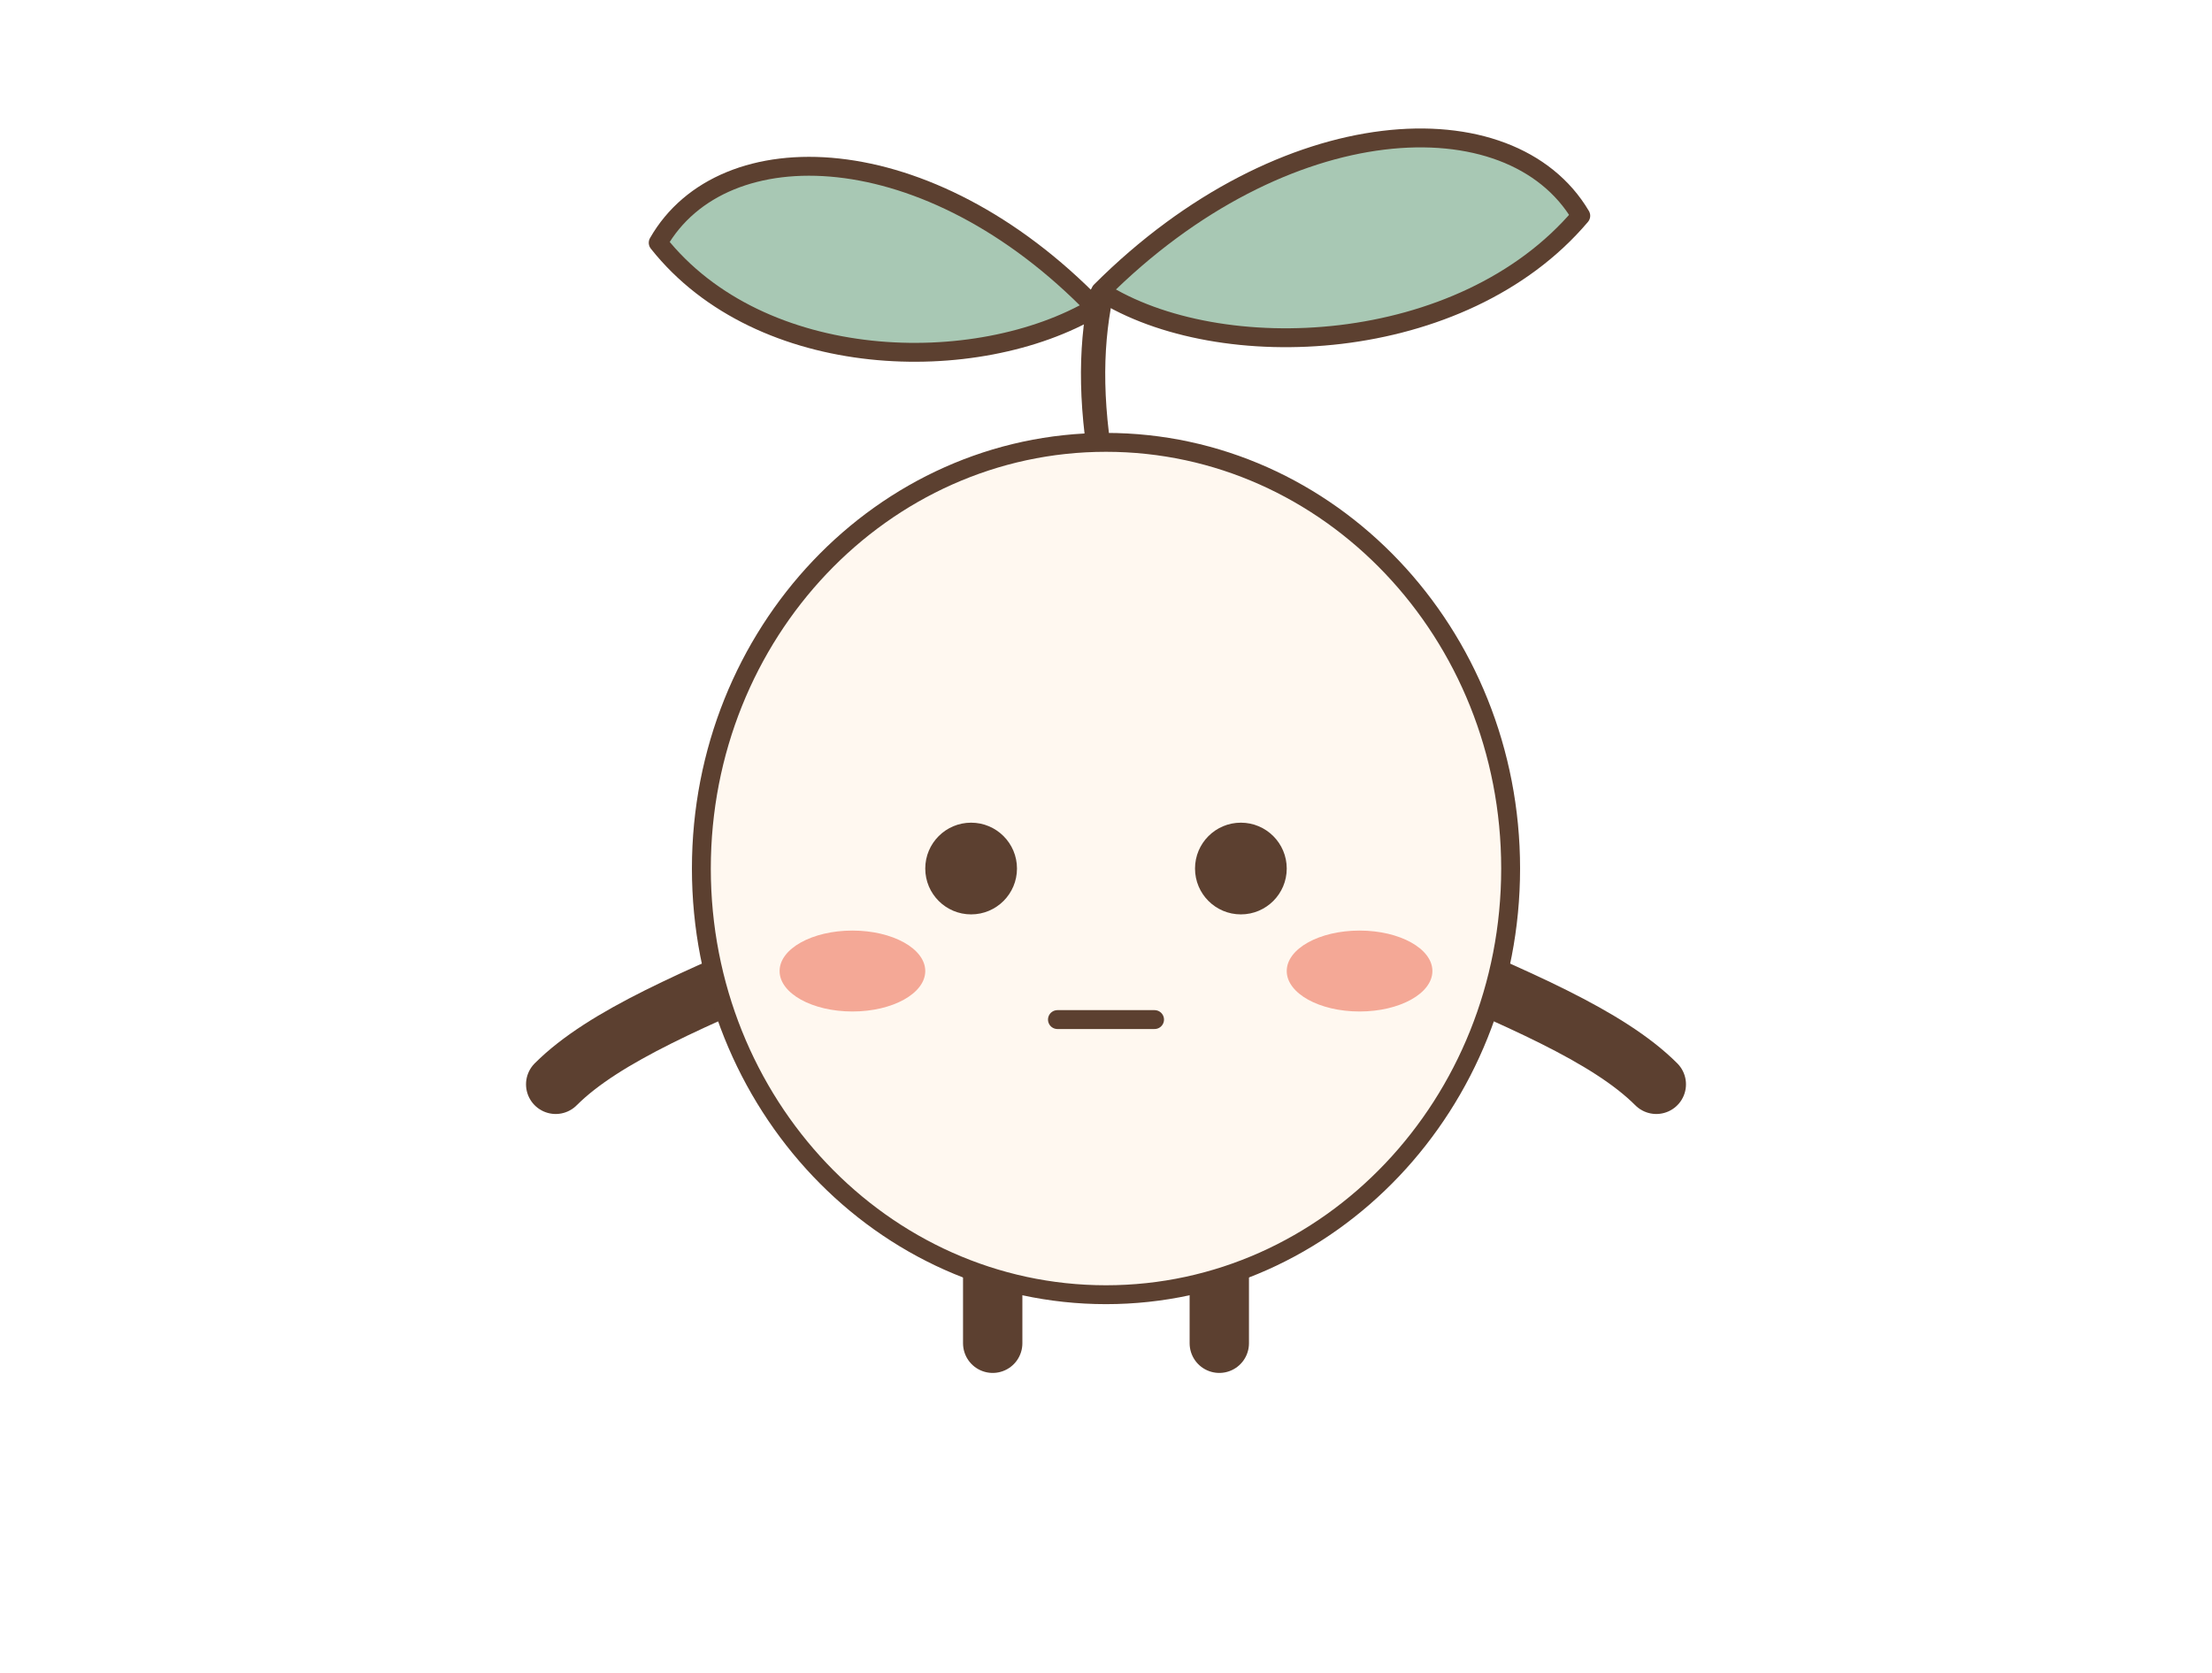
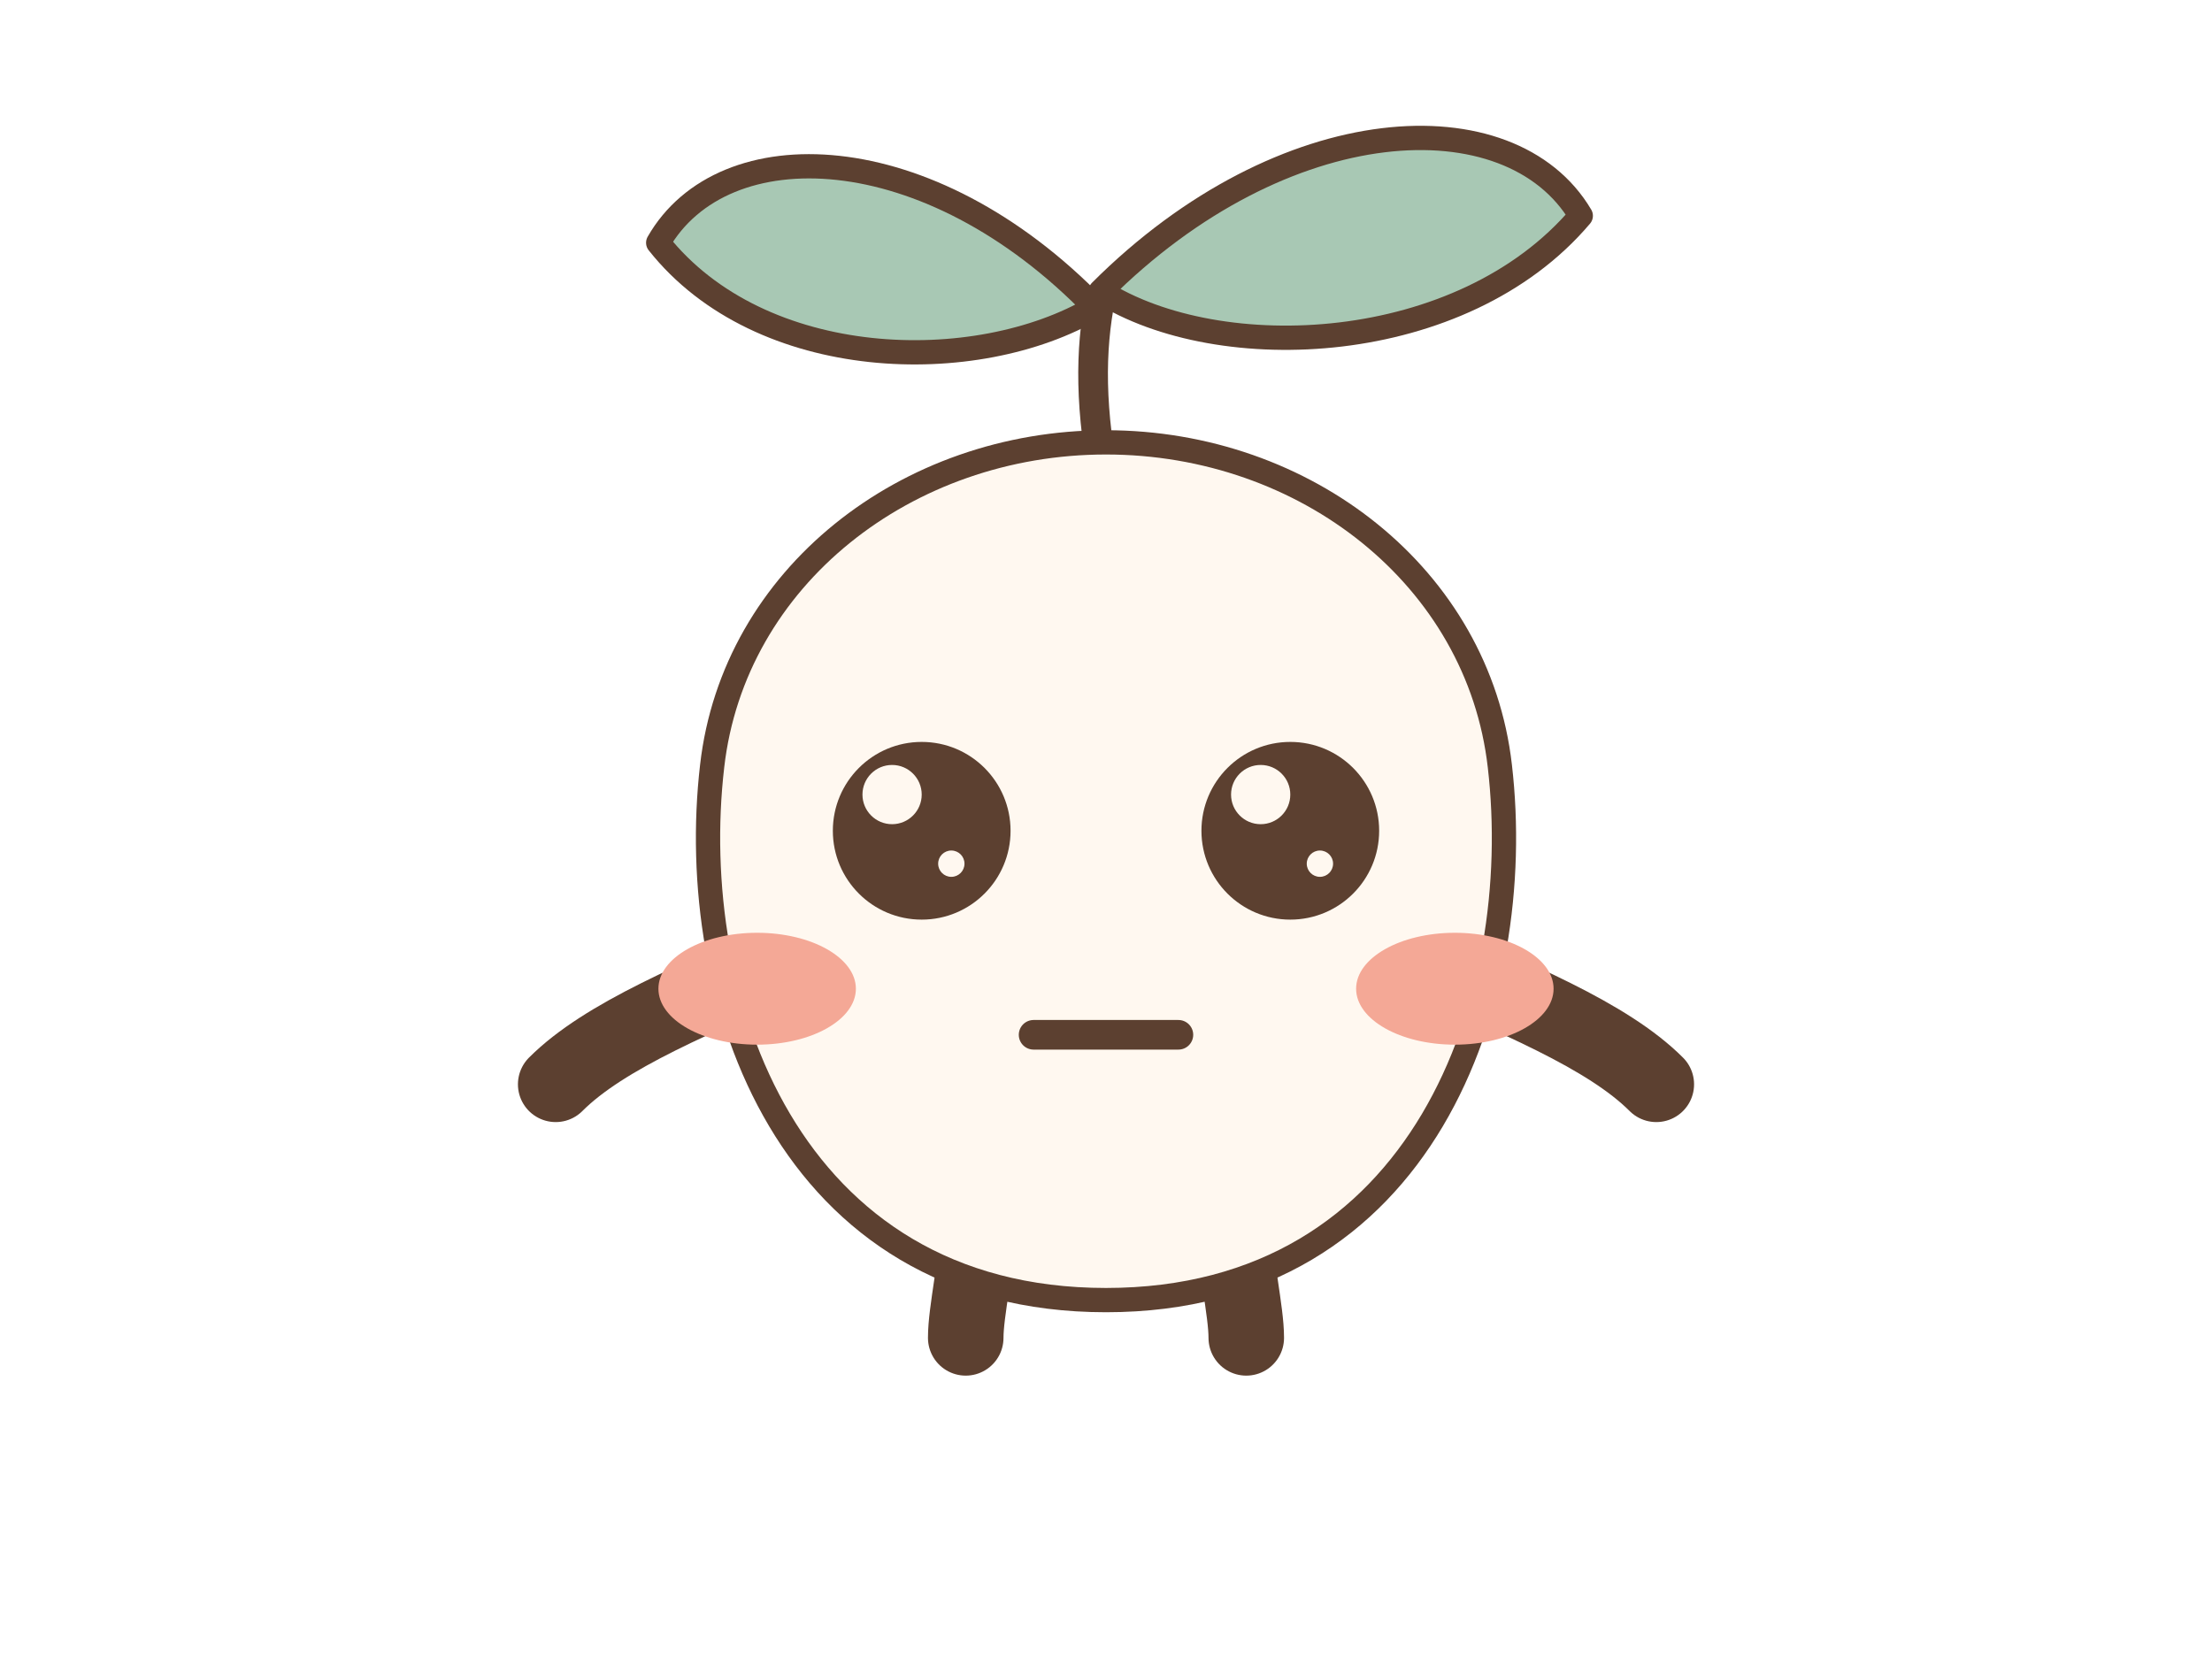
<svg xmlns="http://www.w3.org/2000/svg" viewBox="0 0 820 620" width="820" height="620">
-   <g fill="none" stroke="#5C4030" stroke-width="7" stroke-linecap="round" stroke-linejoin="round">
+   <g fill="none" stroke="#5C4030" stroke-width="9" stroke-linecap="round" stroke-linejoin="round">
    <g transform="translate(410 40)">
-       <path d="M -110 312 C -152 330, -186 344, -204 362" stroke-width="22" />
-       <path d="M 110 312 C 152 330, 186 344, 204 362" stroke-width="22" />
-       <path d="M -42 392 L -42 458" stroke-width="22" />
-       <path d="M 42 392 L 42 458" stroke-width="22" />
-       <path d="M 0 142 C -6 112, -6 90, -2 70" stroke-width="9" />
+       <path d="M -110 312 C -152 330, -186 344, -204 362" stroke-width="28" />
+       <path d="M 110 312 C 152 330, 186 344, 204 362" stroke-width="28" />
+       <path d="M -46 404 C -48 430, -52 446, -52 456" stroke-width="28" />
+       <path d="M 46 404 C 48 430, 52 446, 52 456" stroke-width="28" />
+       <path d="M 0 142 C -6 112, -6 90, -2 70" stroke-width="11" />
      <path d="M -4 74 C -66 10, -142 8, -166 50 C -128 98, -48 100, -4 74 Z" fill="#A8C8B4" />
      <path d="M -2 68 C 66 0, 150 -4, 176 40 C 132 92, 42 96, -2 68 Z" fill="#A8C8B4" />
-       <ellipse cx="0" cy="282" rx="150" ry="158" fill="#FFF8F0" />
-       <ellipse cx="-94" cy="320" rx="27" ry="15" fill="#F4A896" stroke="none" />
-       <ellipse cx="94" cy="320" rx="27" ry="15" fill="#F4A896" stroke="none" />
-       <circle cx="-50" cy="282" r="17" fill="#5C4030" stroke="none" />
-       <circle cx="50" cy="282" r="17" fill="#5C4030" stroke="none" />
-       <path d="M -18 338 L 18 338" />
+       <path d="M 0 124 C 74 124, 138 174, 146 244 C 156 330, 118 442, 0 442 C -118 442, -156 330, -146 244 C -138 174, -74 124, 0 124 Z" fill="#FFF8F0" />
+       <g transform="translate(0 -18) translate(0 286) scale(1.22) translate(0 -286)">
+         <ellipse cx="-106" cy="334" rx="30" ry="17" fill="#F4A896" stroke="none" />
+         <ellipse cx="106" cy="334" rx="30" ry="17" fill="#F4A896" stroke="none" />
+         <circle cx="-56" cy="286" r="27" fill="#5C4030" stroke="none" />
+         <circle cx="56" cy="286" r="27" fill="#5C4030" stroke="none" />
+         <circle cx="-65" cy="275" r="9" fill="#FFF8F0" stroke="none" />
+         <circle cx="-47" cy="296" r="4" fill="#FFF8F0" stroke="none" />
+         <circle cx="47" cy="275" r="9" fill="#FFF8F0" stroke="none" />
+         <circle cx="65" cy="296" r="4" fill="#FFF8F0" stroke="none" />
+         <path d="M -22 348 L 22 348" />
+       </g>
    </g>
  </g>
</svg>
